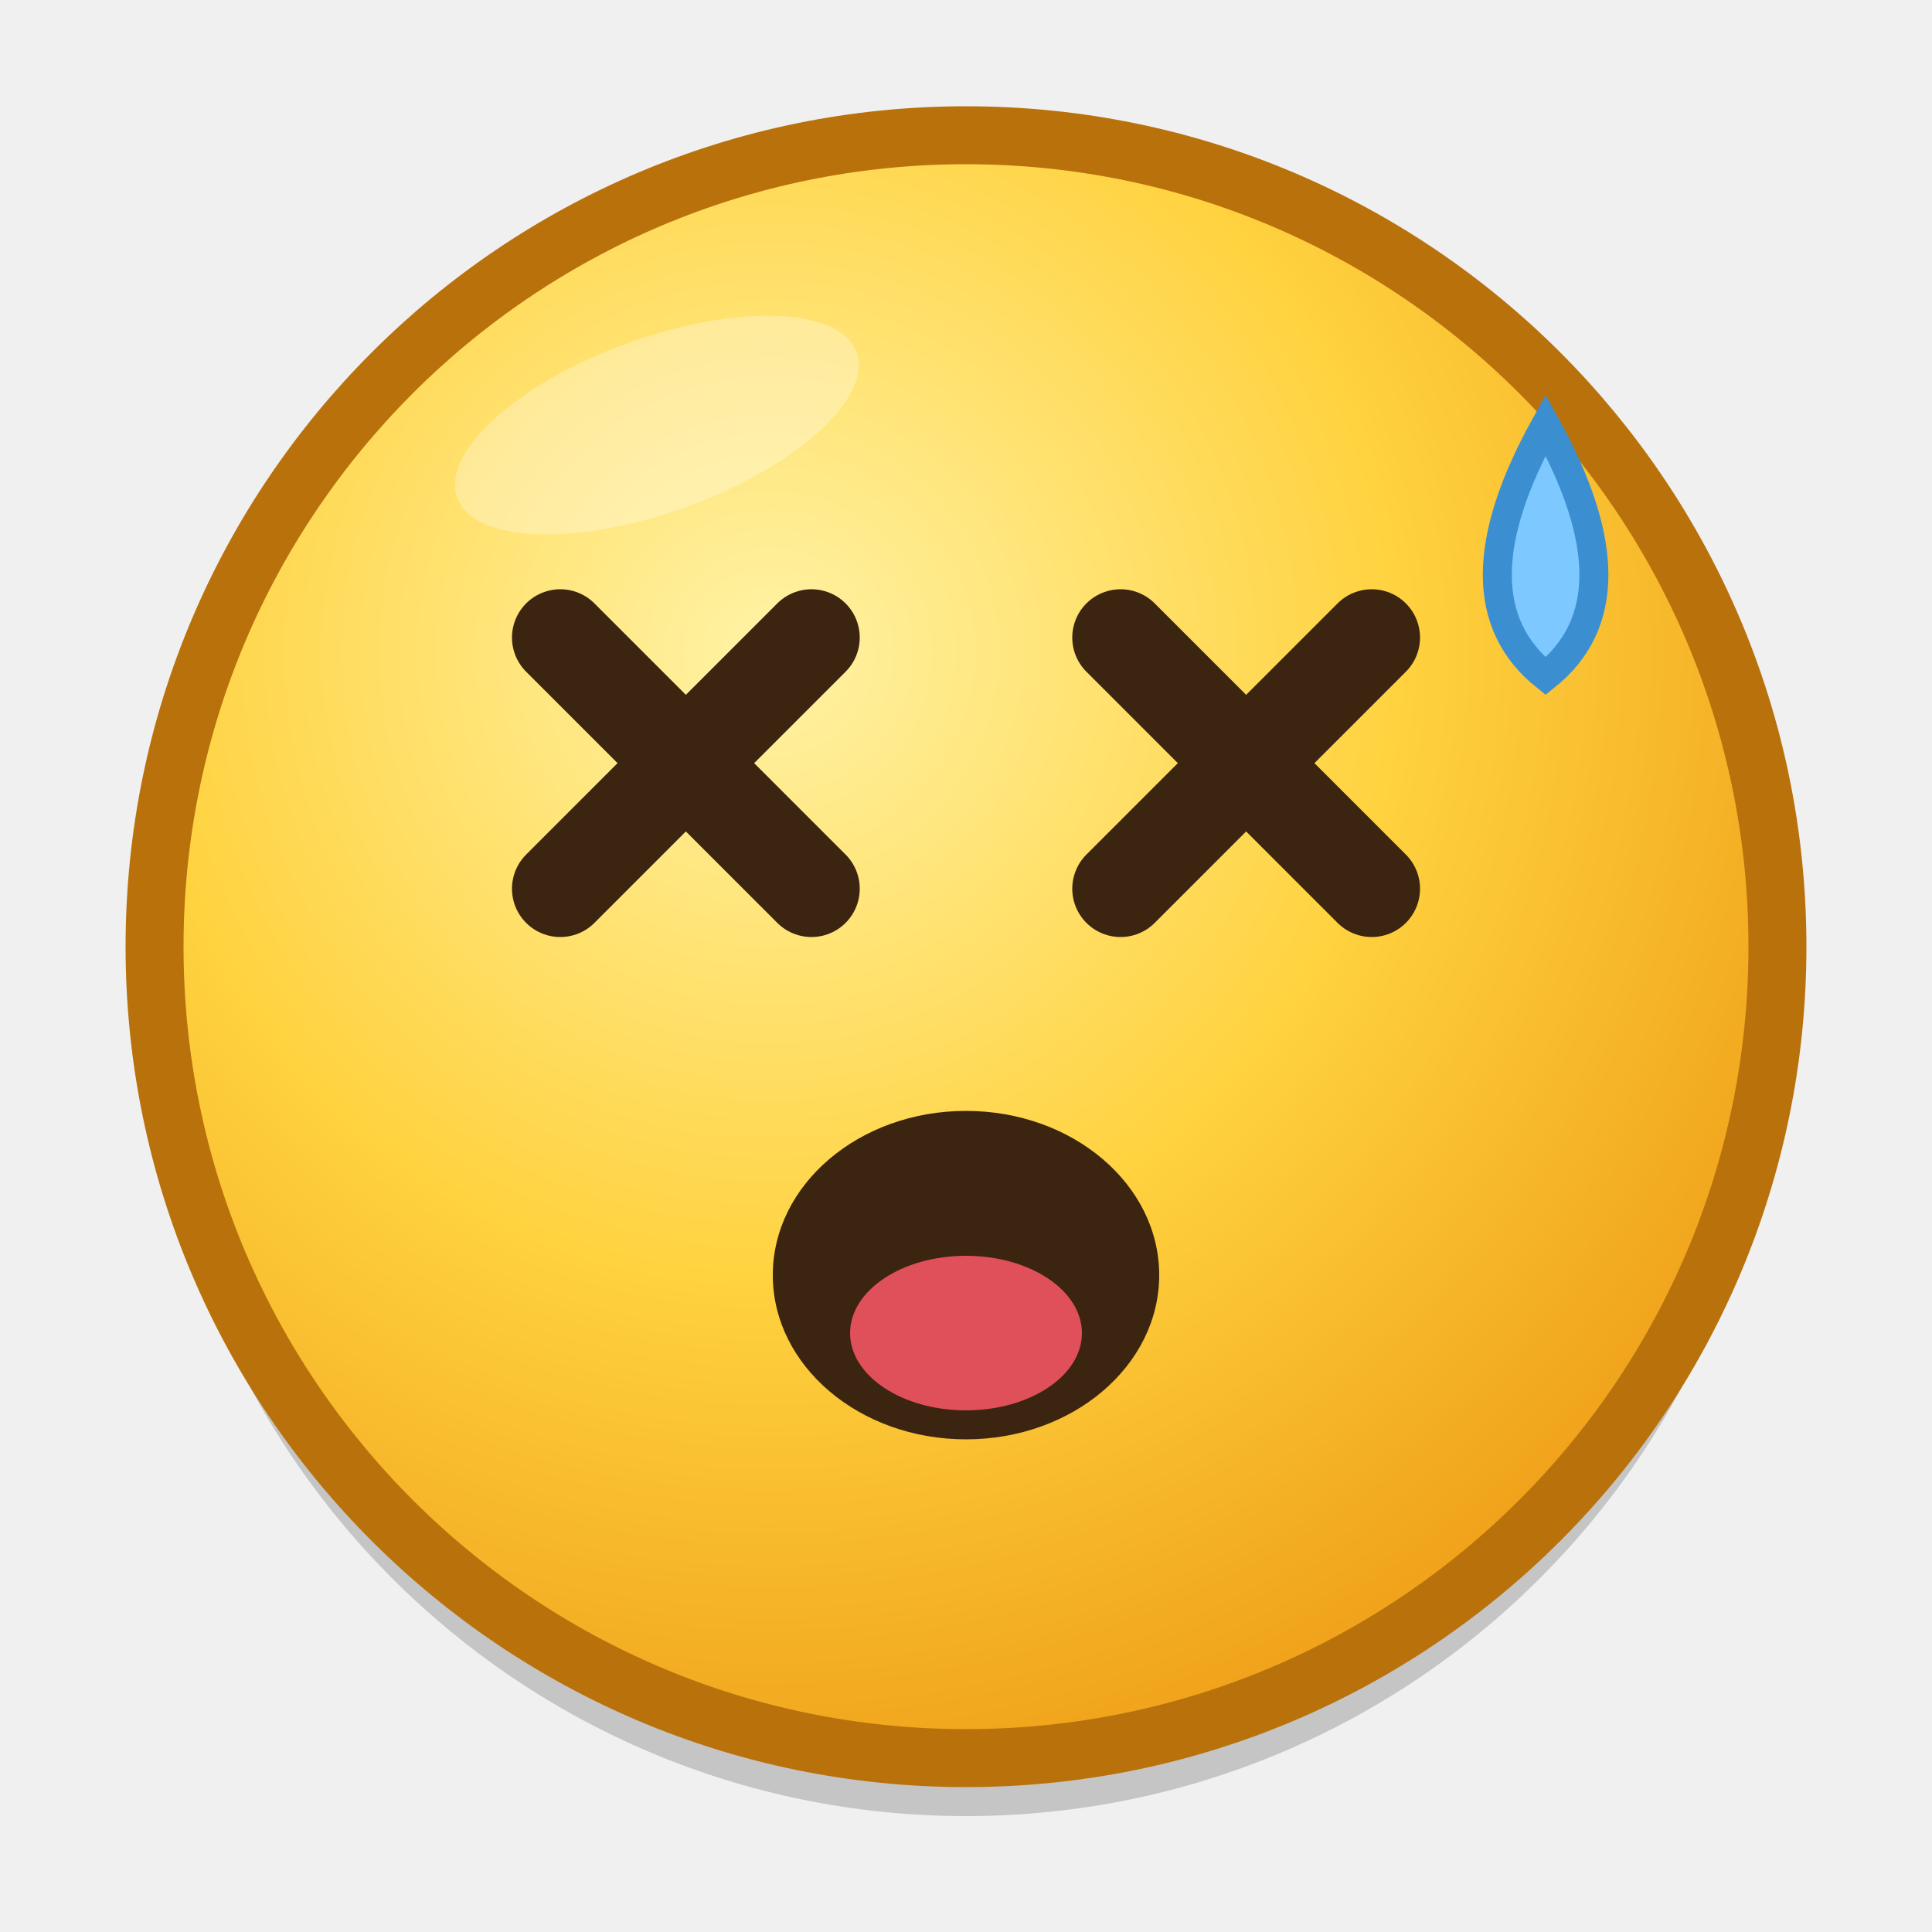
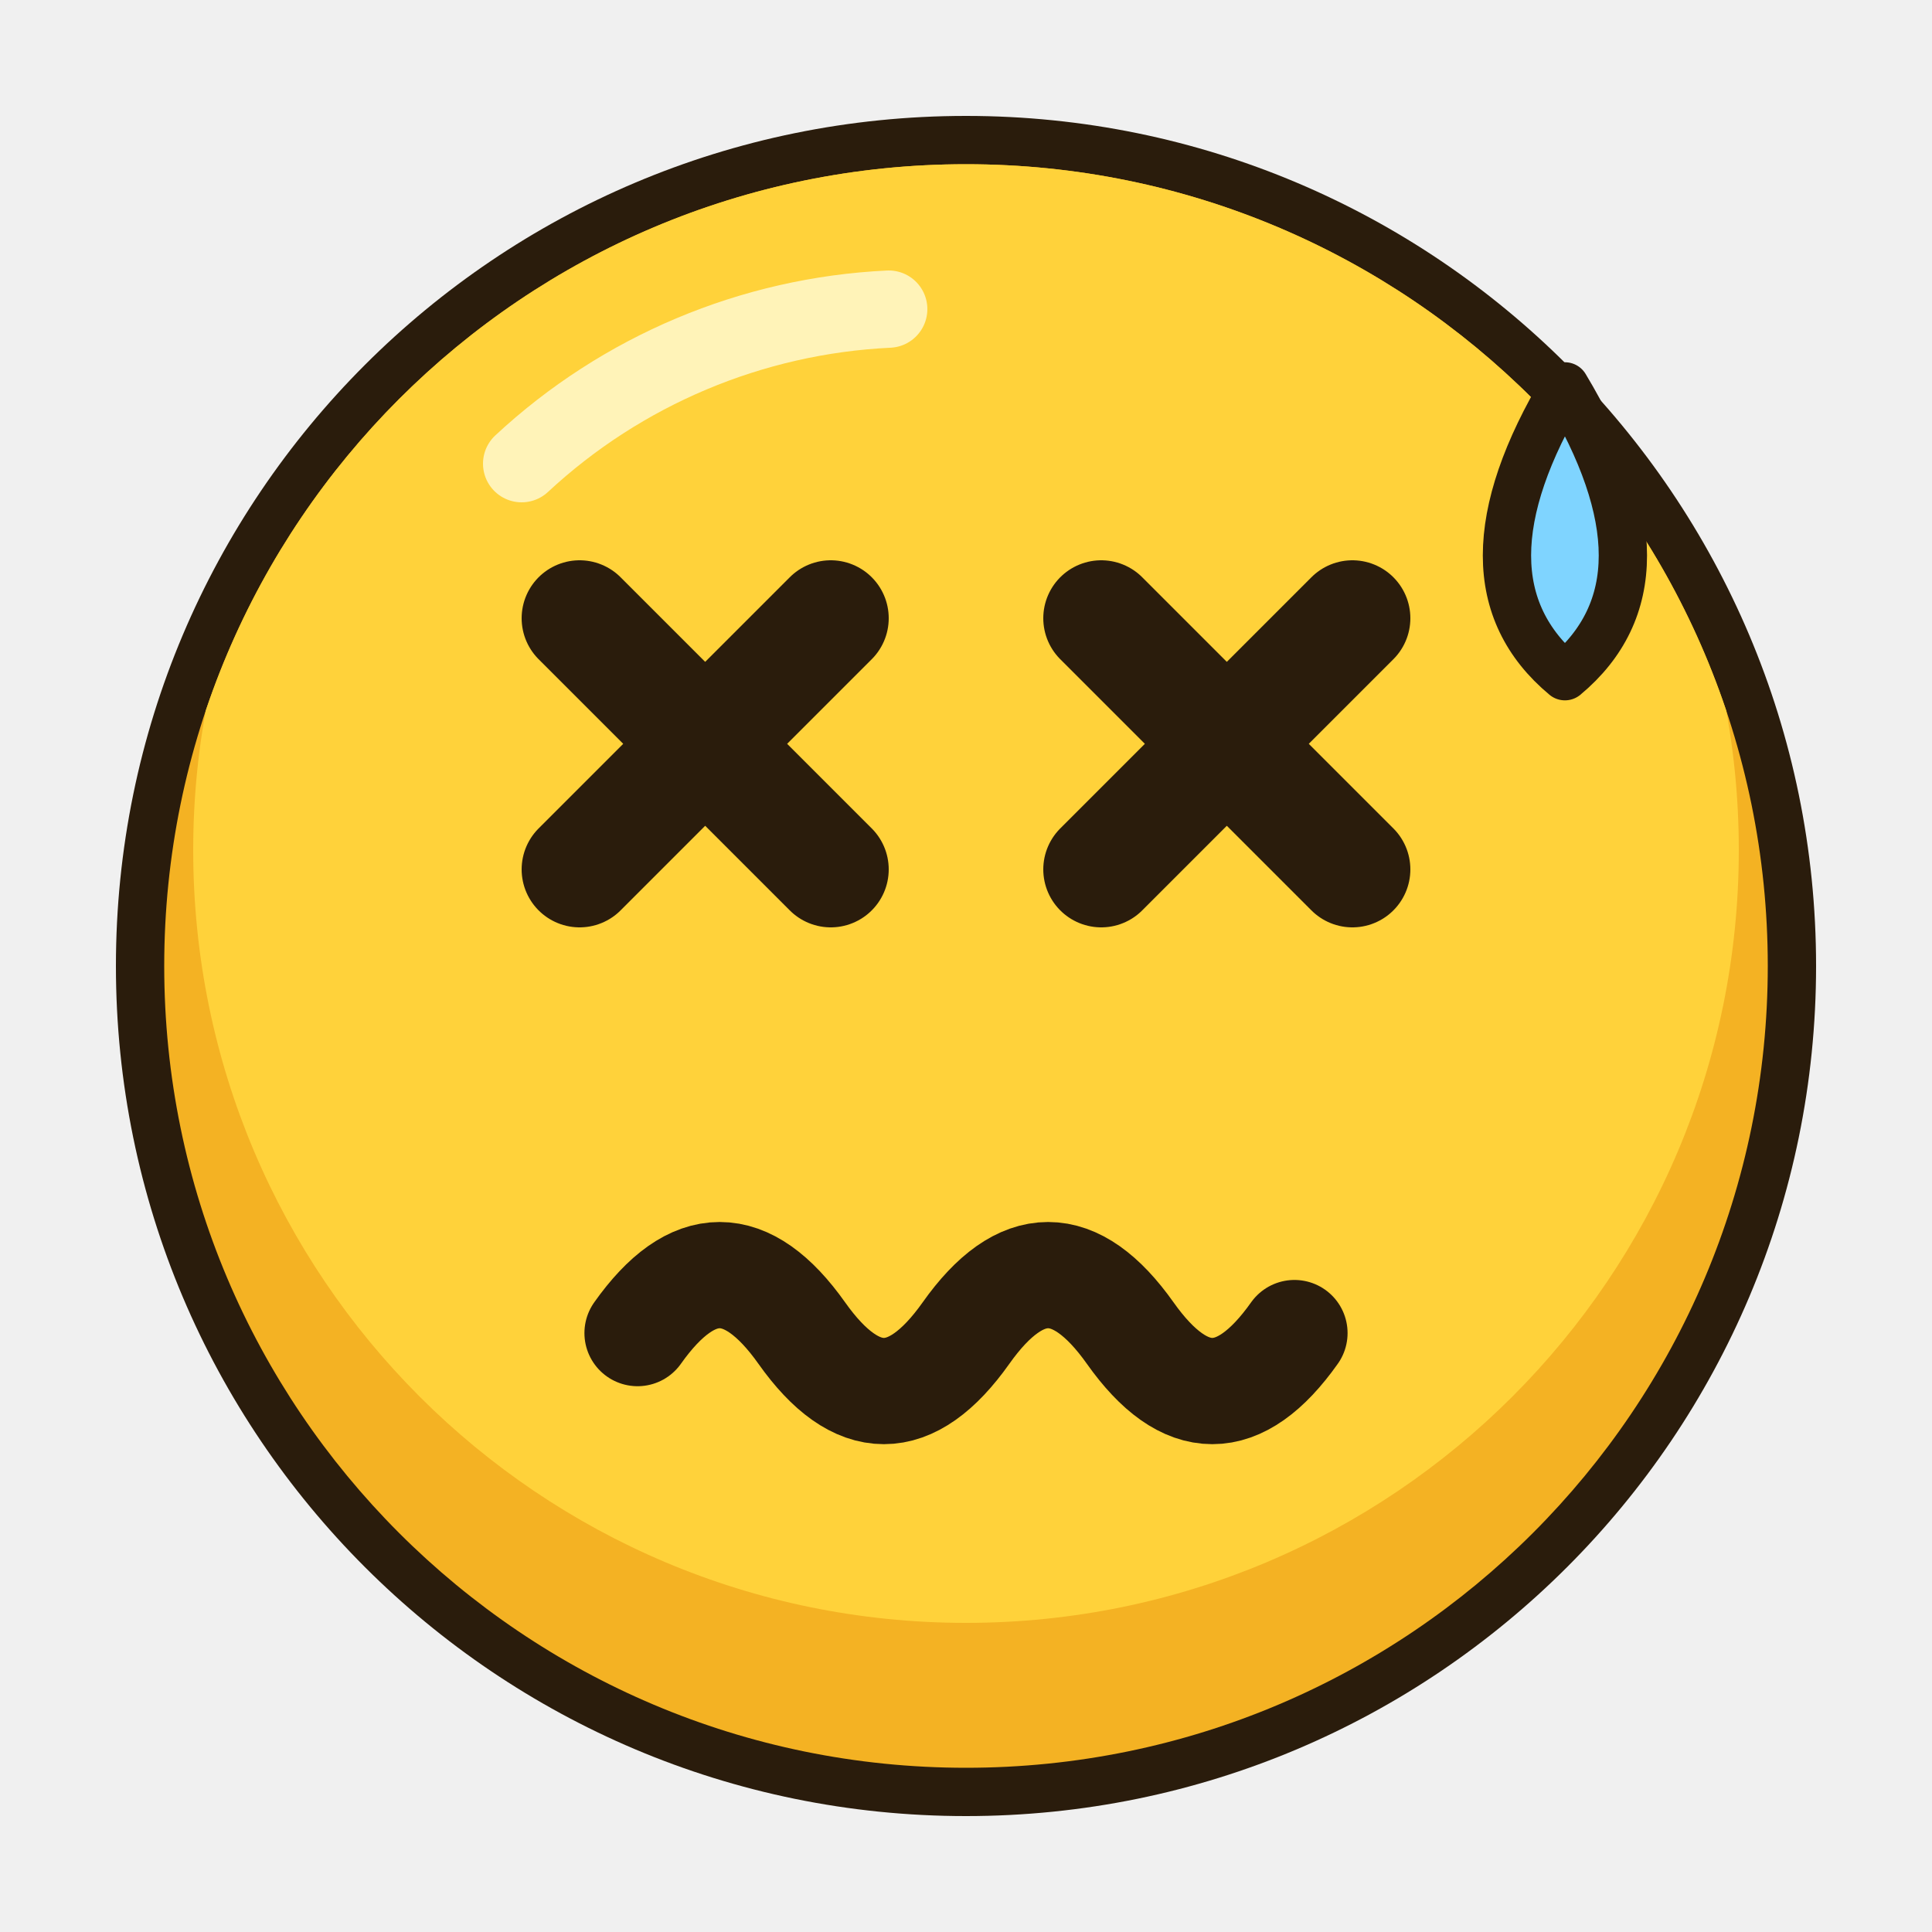
<svg xmlns="http://www.w3.org/2000/svg" viewBox="0 0 100 100">
  <defs>
-     <radialGradient id="skin" cx="38%" cy="32%" r="70%">
-       <stop offset="0" stop-color="#fff3a6" />
-       <stop offset=".55" stop-color="#ffd23f" />
-       <stop offset="1" stop-color="#f0a21a" />
-     </radialGradient>
+     <clipPath id="c">
+       <circle cx="50" cy="50" r="41.5" />
+     </clipPath>
  </defs>
-   <circle cx="50" cy="52" r="42" fill="#0000002e" />
-   <circle cx="50" cy="49" r="42" fill="url(#skin)" stroke="#b9710c" stroke-width="3" />
-   <path d="M29 33 L42 46 M42 33 L29 46 M58 33 L71 46 M71 33 L58 46" stroke="#3b2410" stroke-width="5" stroke-linecap="round" />
-   <ellipse cx="50" cy="66" rx="10" ry="8.5" fill="#3b2410" />
-   <ellipse cx="50" cy="69" rx="6" ry="4" fill="#e0505a" />
-   <path d="M80 22 Q85 31 80 35 Q75 31 80 22 Z" fill="#7cc8ff" stroke="#3b8fd1" stroke-width="1.5" />
-   <ellipse cx="34" cy="22" rx="11" ry="4.5" fill="#fff" opacity=".3" transform="rotate(-20 34 22)" />
+   <circle cx="50" cy="50" r="44" fill="#2a1c0c" />
+   <circle cx="50" cy="50" r="41.5" fill="#f4b223" />
+   <circle cx="50" cy="44" r="40" fill="#ffd23a" clip-path="url(#c)" />
+   <path d="M27 24 A30 30 0 0 1 46 16" fill="none" stroke="#fff3b8" stroke-width="4" stroke-linecap="round" />
+   <path d="M30 32 L43 45 M43 32 L30 45 M57 32 L70 45 M70 32 L57 45" stroke="#2a1c0c" stroke-width="6" stroke-linecap="round" />
+   <path d="M33 69 q4.25 -6 8.5 0 t8.5 0 t8.5 0 t8.5 0" fill="none" stroke="#2a1c0c" stroke-width="5.5" stroke-linecap="round" stroke-linejoin="round" />
+   <path d="M81 20 Q87 30 81 35 Q75 30 81 20 Z" fill="#7fd4ff" stroke="#2a1c0c" stroke-width="2.5" stroke-linejoin="round" />
</svg>
